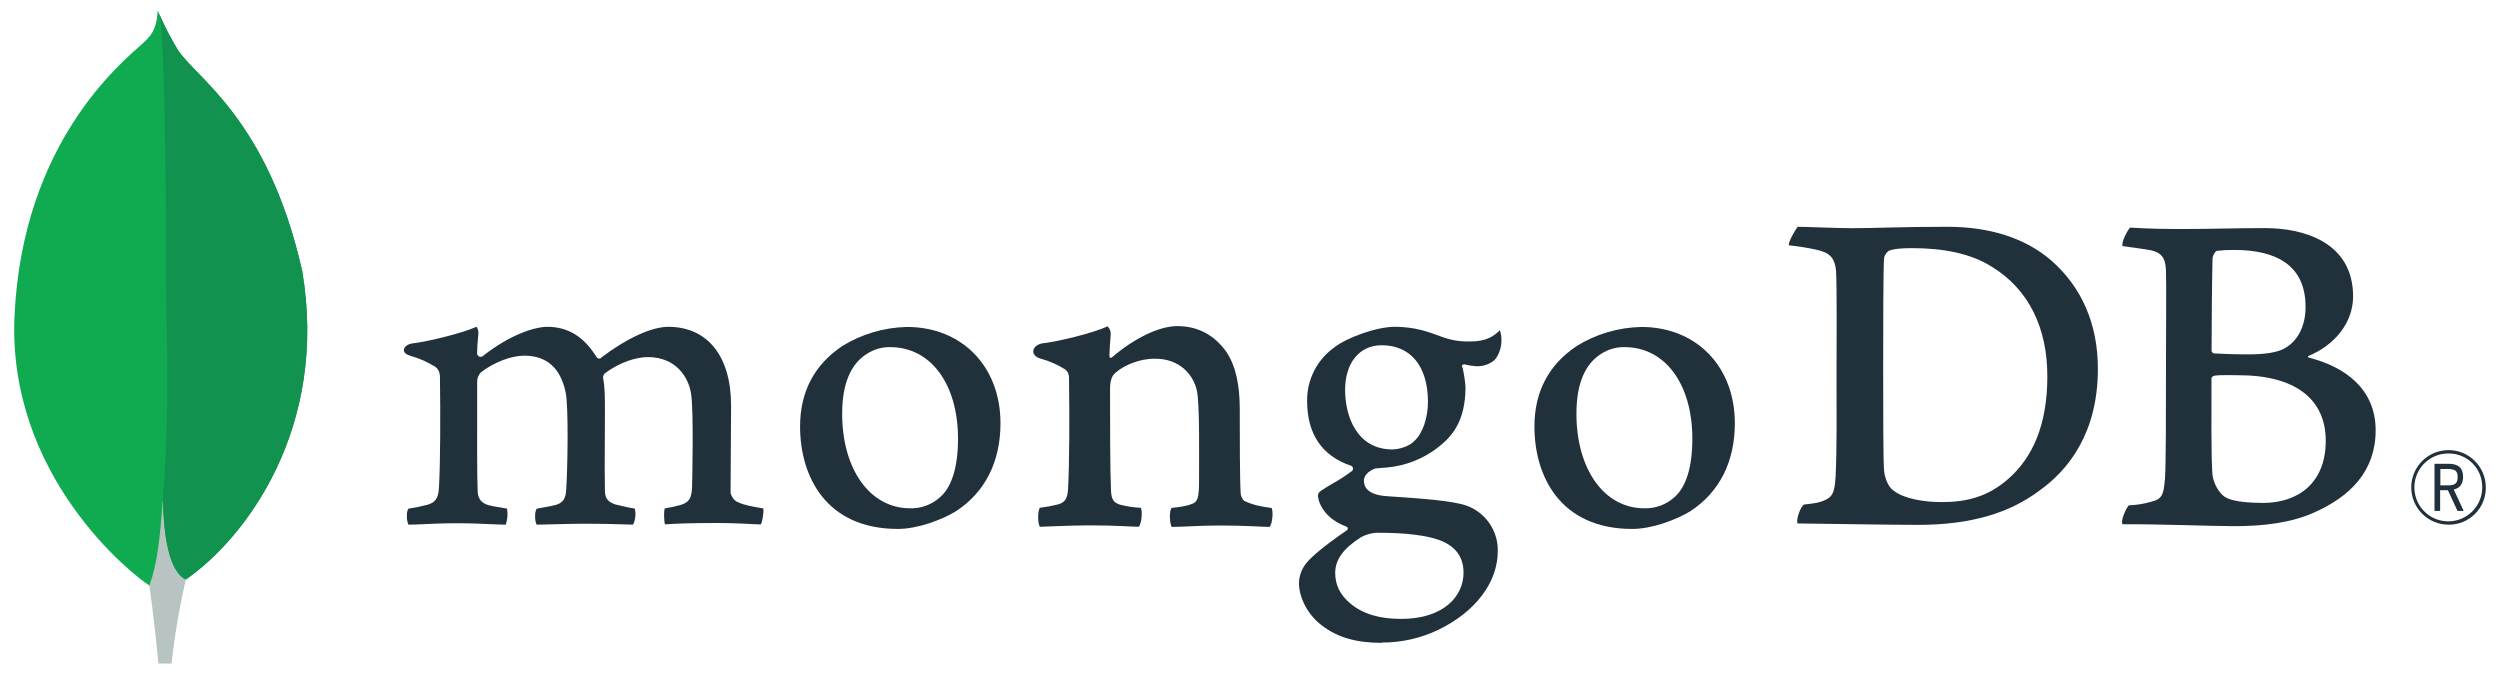
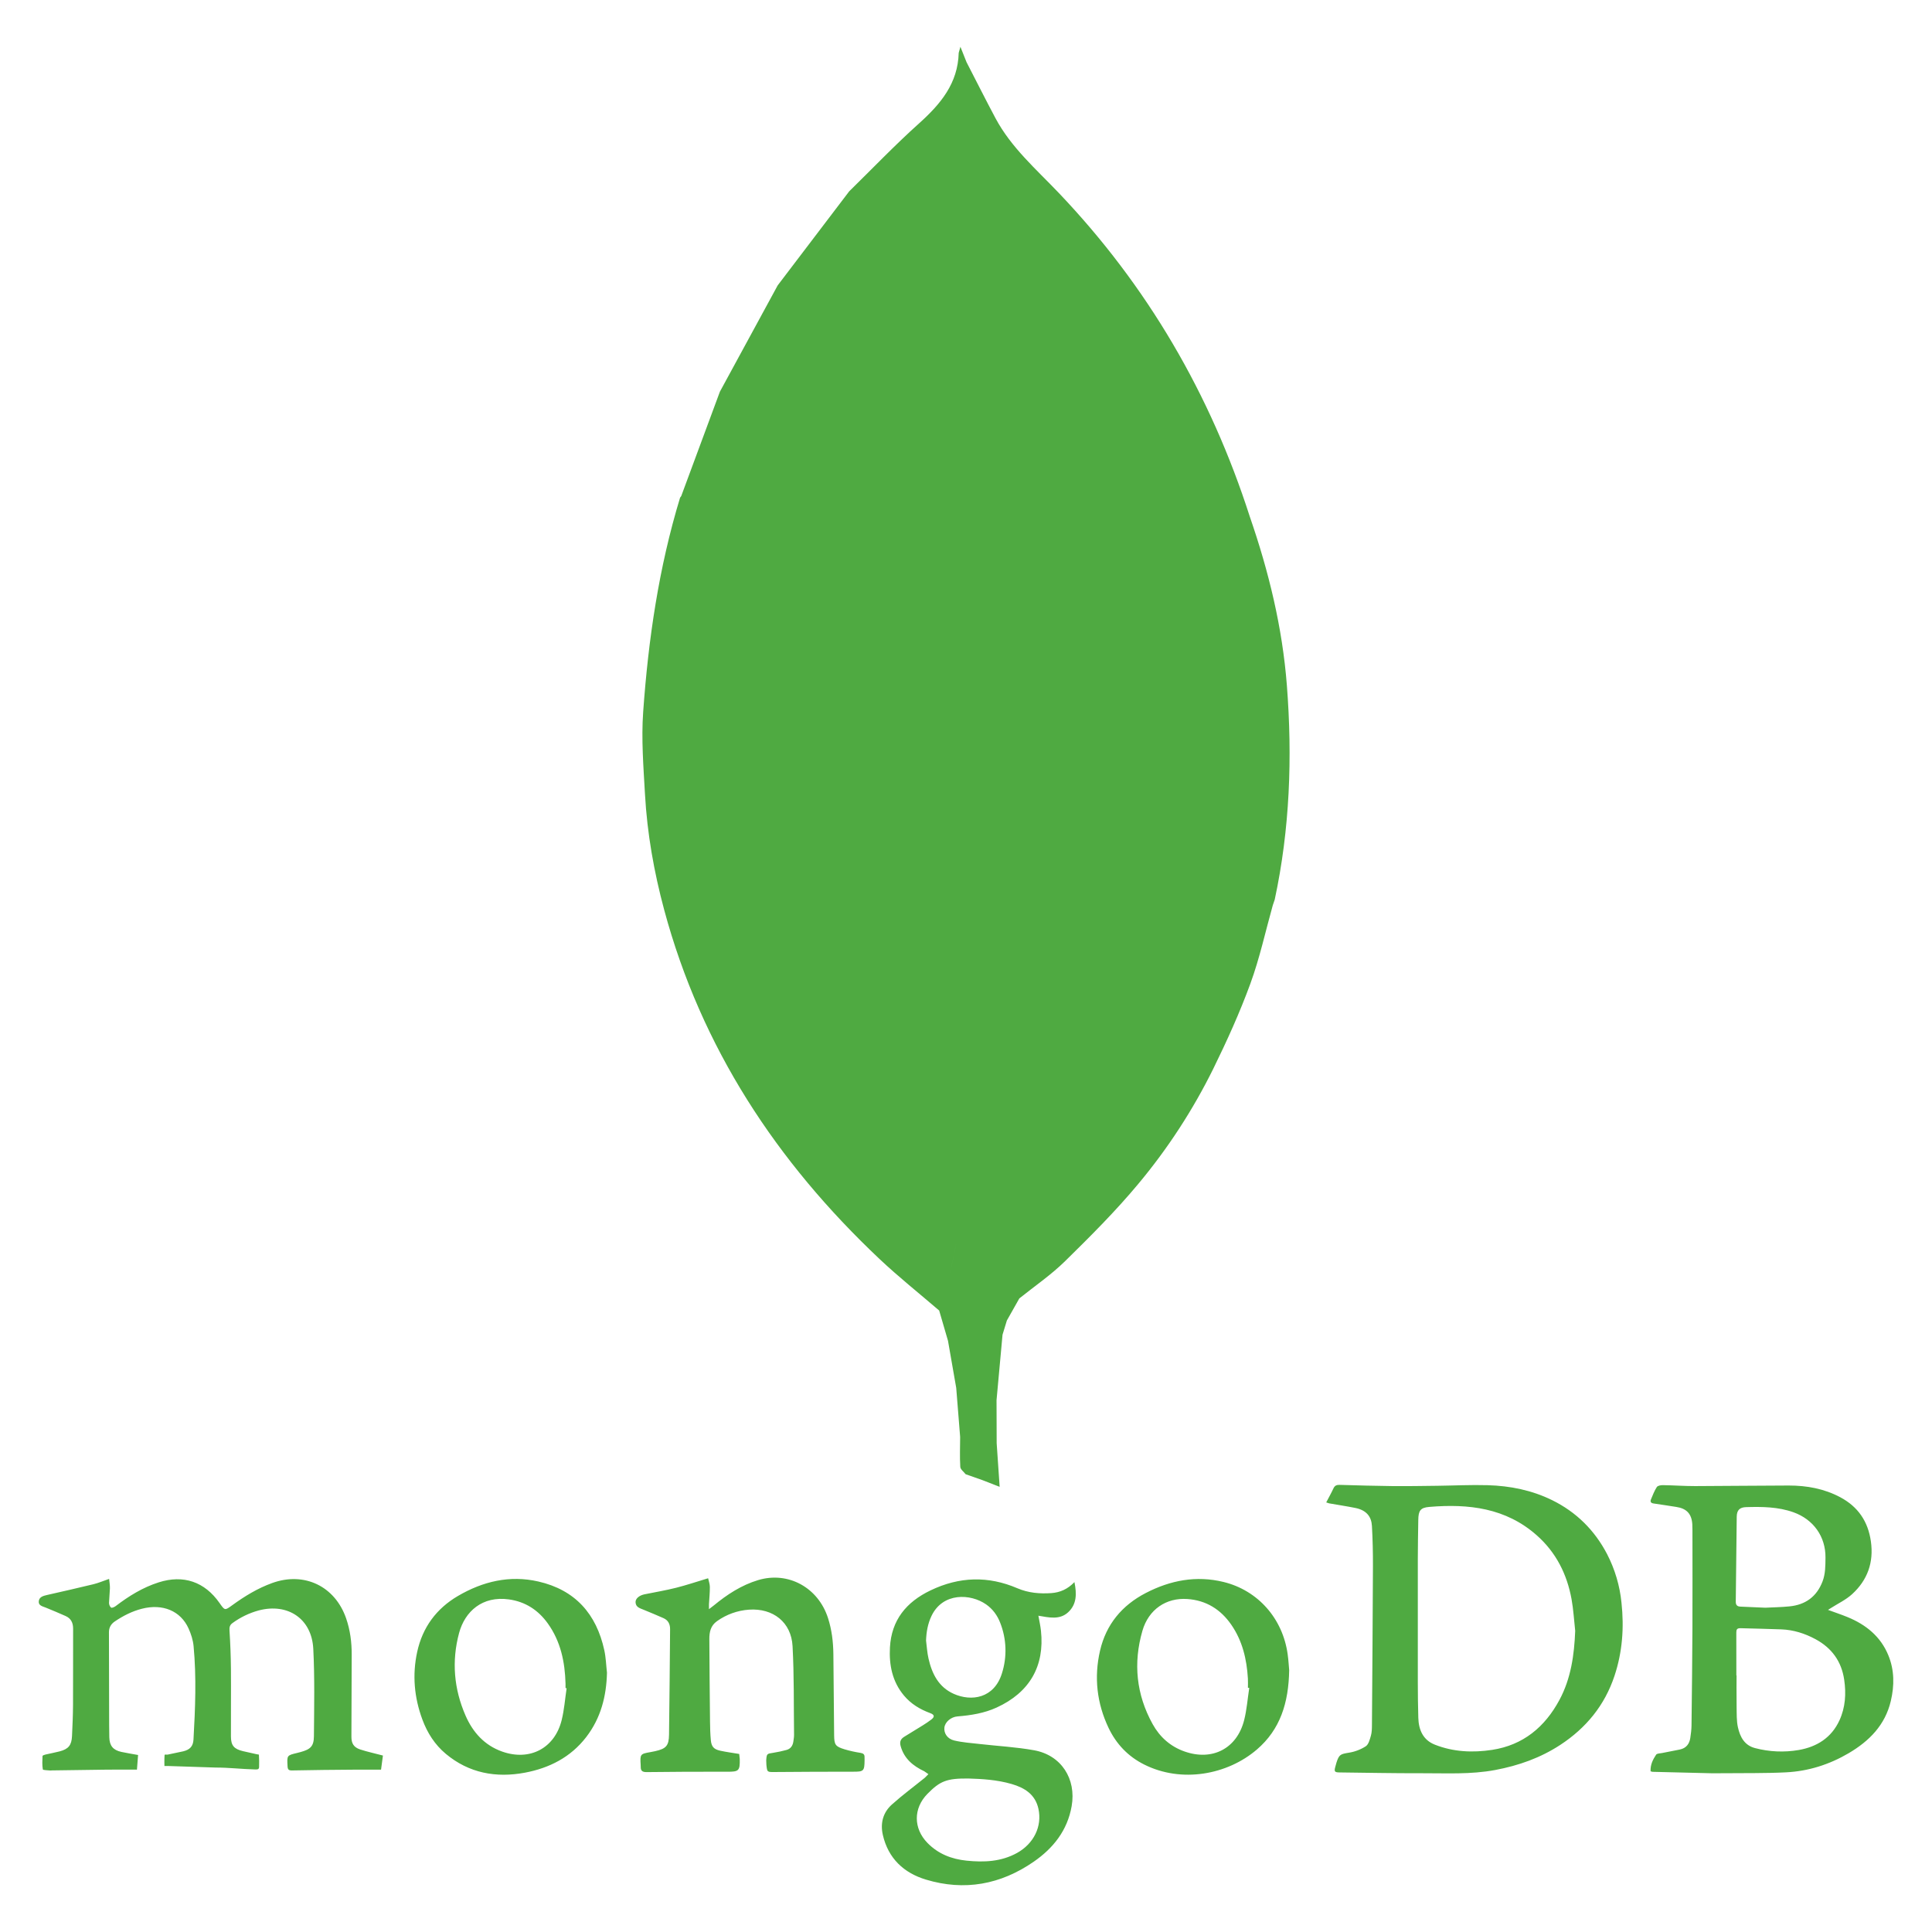
- <svg xmlns="http://www.w3.org/2000/svg" id="Layer_1" data-name="Layer 1" viewBox="0 0 1112.61 300">
-   <defs>
-     <style>.cls-1{fill:#10aa50;}.cls-2{fill:#b8c4c2;}.cls-3{fill:#12924f;}.cls-4{fill:#21313c;}</style>
-   </defs>
-   <path class="cls-1" d="M134.44,120.34C119.13,52.8,87.22,34.82,79.08,22.11a144.57,144.57,0,0,1-8.9-17.42c-.43,6-1.22,9.78-6.32,14.33C53.62,28.15,10.13,63.59,6.47,140.33c-3.41,71.55,52.6,115.67,60,120.23,5.69,2.8,12.62.06,16-2.51,27-18.53,63.89-67.93,52-137.71" />
-   <path class="cls-2" d="M72.5,222.46c-1.41,17.71-2.42,28-6,38.12,0,0,2.35,16.86,4,34.72h5.84a324.73,324.73,0,0,1,6.37-37.39C75.15,254.19,72.79,238,72.5,222.46Z" />
-   <path class="cls-3" d="M82.7,257.92h0c-7.64-3.53-9.85-20.06-10.19-35.46a725.83,725.83,0,0,0,1.65-76.35c-.4-13.36.19-123.74-3.29-139.9A134.29,134.29,0,0,0,79.08,22.1c8.14,12.72,40.06,30.7,55.36,98.24C146.36,190,109.67,239.27,82.7,257.92Z" />
-   <path class="cls-4" d="M1089.7,233.5a16.59,16.59,0,1,1,16.59-16.82,16.38,16.38,0,0,1-16.59,16.82m0-31.68a15.1,15.1,0,1,0,15,15.14,14.85,14.85,0,0,0-15-15.14m4,25.58-4.28-9.23h-3.45v9.23h-2.51v-21h6.19c4.61,0,6.53,2,6.53,5.87,0,3.08-1.45,5-4.15,5.59l4.42,9.51ZM1086.07,216h3.63c2.94,0,4.06-1,4.06-3.68s-1.07-3.59-4.38-3.59h-3.31Z" />
-   <path class="cls-4" d="M842.79,218.38c4.49,3.59,13.46,5.07,21.37,5.07,10.25,0,20.3-1.9,30.12-10.77,10-9.09,16.88-23,16.88-45.21,0-21.34-8.12-38.66-24.78-48.8-9.4-5.91-21.58-8.24-35.47-8.24-4,0-8.12.21-10.46,1.27a5.49,5.49,0,0,0-1.93,3c-.42,3.8-.42,32.74-.42,49.85,0,17.54,0,42,.42,45,.22,2.54,1.5,7,4.27,8.87M800.15,100.93c3.63,0,17.43.63,23.85.63,12,0,20.29-.63,42.72-.63,18.8,0,34.62,5.07,45.93,14.78,13.68,11.84,21,28.31,21,48.38,0,28.52-13,45-26.07,54.29-13,9.72-29.91,15.21-54,15.21-12.82,0-34.83-.42-53.2-.63H800c-.86-1.69,1.57-8.28,3.07-8.45,5-.56,6.32-.76,8.62-1.71,3.88-1.59,4.79-3.57,5.22-10.54.64-13.1.43-28.73.43-46.48,0-12.67.21-37.39-.21-45.21-.65-6.54-3.41-8.23-9-9.5a116.24,116.24,0,0,0-12-1.9c-.42-1.27,2.86-7,3.93-8.24" />
-   <path class="cls-4" d="M986.6,111.65c-.85.21-1.92,2.33-1.92,3.38-.22,7.61-.43,27.46-.43,41.19a1.36,1.36,0,0,0,1.07,1.06c2.77.21,9.61.43,15.38.43,8.12,0,12.82-1.06,15.38-2.33,6.84-3.38,10-10.78,10-18.8,0-18.38-12.82-25.35-31.83-25.35a57.35,57.35,0,0,0-7.69.42m48.5,84.5c0-18.59-13.68-29.15-38.68-29.15-1.06,0-9-.21-10.89.21-.64.21-1.28.63-1.28,1.06,0,13.31-.22,34.64.43,43.09.43,3.59,3,8.66,6.19,10.14,3.42,1.9,11.11,2.32,16.45,2.32,14.74,0,27.78-8.23,27.78-27.67M948,101.3c1.93,0,7.61.63,22.14.63,13.67,0,24.78-.42,38-.42,16.45,0,39.09,5.92,39.09,30.42,0,12-8.54,21.76-19.65,26.41-.64.21-.64.63,0,.84,15.81,4,29.69,13.73,29.69,32.32,0,18.17-11.32,29.58-27.77,36.76-10,4.44-22.43,5.91-35,5.91-9.61,0-35.37-1-49.69-.84-1.5-.63,1.37-7.4,2.65-8.45a39.38,39.38,0,0,0,9.69-1.52c5.12-1.26,5.73-2.91,6.37-10.52.43-6.55.43-30,.43-46.69,0-22.82.22-38.23,0-45.84-.21-5.91-2.35-7.82-6.41-8.87-3.2-.64-8.54-1.27-12.81-1.9-1.07-1.06,2.22-7.4,3.28-8.24" />
-   <path class="cls-4" d="M181.75,233.5a9.26,9.26,0,0,1-.65-4.27,5.43,5.43,0,0,1,.65-2.85,72.58,72.58,0,0,0,8.2-1.67c3.78-.94,5.2-3,5.42-7.82.62-11.39.66-32.76.44-47.78v-.44c0-1.62,0-3.82-2-5.37a42.94,42.94,0,0,0-11.33-5c-1.79-.53-2.78-1.47-2.73-2.57s1.18-2.4,3.51-2.86c6.19-.63,22.41-4.5,28.78-7.44a4.22,4.22,0,0,1,.85,3c0,.66-.1,1.36-.17,2.08-.18,2.12-.38,4.53-.38,6.93a1.58,1.58,0,0,0,2.68.91c12.13-9.51,23-12.9,28.57-12.9,9.17,0,16.31,4.38,21.84,13.4a1.47,1.47,0,0,0,1.24.73,1.42,1.42,0,0,0,1.16-.62c11.15-8.46,22.2-13.51,29.6-13.51,17.48,0,27.93,13.09,27.93,35,0,6.3-.06,14.29-.12,21.74-.05,6.54-.1,12.67-.1,16.91,0,1,1.38,3.88,3.45,4.45,2.56,1.25,6.25,1.89,10.92,2.69l.18,0c.35,1.26-.39,6.15-1.1,7.15-1.16,0-2.76-.1-4.76-.2-3.63-.18-8.61-.43-14.4-.43-11.62,0-17.69.22-23.49.6-.44-1.45-.59-6.13-.06-7.11A61.55,61.55,0,0,0,303,224.7c3.7-1.22,4.77-2.9,5-7.81.09-3.49.76-34.24-.43-41.54-1.1-7.57-6.8-16.43-19.27-16.43-4.63,0-12.1,1.93-19.22,7.33a2.8,2.8,0,0,0-.7,1.81v.15c.84,3.94.84,8.54.84,15.49,0,4,0,8.17-.05,12.34-.05,8.48-.09,16.48.05,22.53,0,4.12,2.49,5.11,4.5,5.9,1.09.24,1.95.45,2.82.65,1.67.41,3.41.83,6,1.24a11.49,11.49,0,0,1-.1,5.32,4.26,4.26,0,0,1-.75,1.81c-6.46-.22-13.09-.41-22.66-.41-2.9,0-7.63.12-11.81.23-3.39.09-6.59.18-8.41.19a8.24,8.24,0,0,1-.64-3.68,6.38,6.38,0,0,1,.67-3.44l2.57-.47c2.24-.4,4.18-.74,6-1.2,3.16-1,4.35-2.72,4.58-6.75.62-9.4,1.1-36.49-.23-43.27-2.26-10.88-8.45-16.4-18.41-16.4-5.83,0-13.2,2.81-19.22,7.32a5.86,5.86,0,0,0-1.77,4.35c0,3.23,0,7.07,0,11.19,0,13.6-.09,30.53.24,37.85.2,2.26,1,4.94,5.23,5.92.93.27,2.53.53,4.39.84,1.07.18,2.24.37,3.45.59a15.16,15.16,0,0,1-.57,7.15c-1.86,0-4.15-.12-6.77-.23-4-.18-9-.4-14.65-.4-6.68,0-11.33.22-15.06.4-2.51.12-4.68.22-6.85.23" />
-   <path class="cls-4" d="M396.2,154.49A18.22,18.22,0,0,0,386,157.36c-7.42,4.51-11.2,13.52-11.2,26.76,0,24.78,12.41,42.09,30.18,42.09A19,19,0,0,0,418,221.6c5.46-4.45,8.36-13.55,8.36-26.29,0-24.41-12.13-40.82-30.18-40.82m3.42,80.91c-32.1,0-43.53-23.55-43.53-45.58,0-15.39,6.29-27.42,18.7-35.77a57.11,57.11,0,0,1,28.89-8.54c24.49,0,41.6,17.61,41.6,42.84,0,17.14-6.83,30.68-19.76,39.14-6.21,3.8-17,7.91-25.9,7.91" />
-   <path class="cls-4" d="M723,154.49a18.17,18.17,0,0,0-10.22,2.87c-7.42,4.51-11.2,13.52-11.2,26.76,0,24.78,12.41,42.09,30.18,42.09a19,19,0,0,0,13.06-4.61c5.46-4.45,8.35-13.55,8.35-26.29,0-24.41-12.12-40.82-30.17-40.82m3.42,80.91c-32.1,0-43.53-23.55-43.53-45.57,0-15.41,6.29-27.43,18.71-35.78a57,57,0,0,1,28.88-8.54c24.49,0,41.6,17.62,41.6,42.83,0,17.16-6.83,30.69-19.76,39.14-6.21,3.81-17,7.92-25.9,7.92" />
-   <path class="cls-4" d="M614.92,153.65c-9.89,0-16.29,7.81-16.29,19.9s5.51,26.46,21,26.46c2.66,0,7.48-1.18,9.87-3.81,3.6-3.31,6-10.15,6-17.37,0-15.77-7.68-25.18-20.53-25.18m-1.28,83.44a16.29,16.29,0,0,0-8,2c-7.83,5-11.46,10-11.46,15.81,0,5.44,2.11,9.77,6.65,13.61,5.5,4.66,12.92,6.93,22.67,6.93,19.19,0,27.79-10.32,27.79-20.54,0-7.12-3.57-11.89-10.92-14.59-5.66-2.07-15.12-3.21-26.7-3.21m1.28,49c-11.52,0-19.82-2.43-26.91-7.89-6.9-5.32-10-13.22-10-18.68a14.61,14.61,0,0,1,3.78-9.5c2-2.28,6.65-6.55,17.4-13.94a.92.92,0,0,0,.56-.85.89.89,0,0,0-.68-.88c-8.85-3.39-11.52-9-12.33-12,0-.11,0-.28-.09-.47-.25-1.18-.49-2.3,1.12-3.45,1.24-.88,3.22-2.06,5.34-3.31a71.89,71.89,0,0,0,8.59-5.59,1.41,1.41,0,0,0-.36-2.2c-13.1-4.4-19.7-14.13-19.7-29a28.83,28.83,0,0,1,12.1-23.73c5.27-4.17,18.5-9.18,27.07-9.18h.5c8.81.21,13.78,2.06,20.66,4.6a32.84,32.84,0,0,0,12.22,1.94c7.29,0,10.48-2.31,13.22-5a11.47,11.47,0,0,1,.7,3.78,14.22,14.22,0,0,1-2.38,8.68c-1.49,2.07-5,3.57-8.21,3.57-.33,0-.65,0-1-.05a26.94,26.94,0,0,1-5-.83l-.82.29c-.26.38-.09.8.12,1.34a1.7,1.7,0,0,1,.12.33,58.52,58.52,0,0,1,1.19,8.1c0,15.55-6.13,22.32-12.76,27.34a43.56,43.56,0,0,1-22,8.52h0c-.17,0-1,.07-2.56.21-1,.09-2.3.21-2.49.21l-.19,0c-1.44.4-5.2,2.19-5.2,5.52,0,2.76,1.7,6.19,9.83,6.81l5.26.37c10.72.75,24.11,1.68,30.41,3.81a21.06,21.06,0,0,1,14.07,20.27c0,13.95-9.92,27.07-26.53,35.09a57.66,57.66,0,0,1-25.09,5.63" />
-   <path class="cls-4" d="M565.86,226.06c-4.7-.63-8.13-1.27-12.18-3.17a5.6,5.6,0,0,1-1.5-3c-.43-6.55-.43-25.56-.43-38,0-10.15-1.7-19-6-25.35-5.13-7.19-12.39-11.41-21.79-11.41-8.33,0-19.44,5.7-28.62,13.52-.22.21-1.63,1.55-1.6-.53s.35-6.3.55-9a4.63,4.63,0,0,0-1.4-3.92c-6,3-22.83,7-29.06,7.61-4.54.88-5.69,5.25-.84,6.76l.07,0a41.46,41.46,0,0,1,11,4.84c1.92,1.48,1.71,3.59,1.71,5.28.21,14.15.21,35.91-.43,47.74-.21,4.65-1.5,6.34-4.92,7.19l.32-.11a66.46,66.46,0,0,1-7.91,1.48c-1.07,1.05-1.07,7.18,0,8.45,2.14,0,13-.63,22-.63,12.38,0,18.79.63,22,.63,1.29-1.48,1.71-7.18.86-8.45a45,45,0,0,1-8.77-1.27c-3.41-.84-4.27-2.54-4.48-6.33-.42-9.94-.42-31.06-.42-45.43,0-4,1.06-5.91,2.34-7,4.27-3.8,11.33-6.33,17.52-6.33,6,0,10,1.9,13,4.43A18.1,18.1,0,0,1,533,176c.85,8,.63,24.09.63,38,0,7.61-.63,9.52-3.41,10.36-1.28.63-4.7,1.27-8.76,1.69-1.28,1.27-.86,7.18,0,8.45,5.55,0,12-.63,21.36-.63,11.75,0,19.23.63,22.22.63,1.28-1.48,1.71-7,.86-8.45" />
+ <svg viewBox="0 0 128 128">
+   <path fill-rule="evenodd" clip-rule="evenodd" fill="#4FAA41" d="M82.803 34.23c-2.604-8.108-6.781-15.284-12.667-21.459-1.488-1.562-3.142-2.993-4.18-4.936-.656-1.23-1.281-2.477-1.92-3.715l-.406-1.021-.113.402c-.053 2.02-1.197 3.389-2.621 4.668-1.604 1.438-3.096 3-4.636 4.509l-4.736 6.229-3.829 7.042-2.561 6.915-.077.107c-1.409 4.629-2.104 9.389-2.445 14.195-.129 1.807.019 3.639.12 5.455.145 2.596.596 5.147 1.272 7.66 2.457 9.126 7.444 16.695 14.263 23.127 1.266 1.195 2.635 2.282 3.956 3.418l.585 2.008.544 3.116.26 3.253c-.003.66-.03 1.323.009 1.981.011.169.231.325.355.487l1.104.388 1.149.447-.197-2.891-.009-2.848.397-4.338.288-.944.825-1.461c1.018-.818 2.109-1.562 3.036-2.473 1.677-1.647 3.351-3.317 4.852-5.122a38.489 38.489 0 004.969-7.636c.899-1.833 1.747-3.703 2.448-5.618.618-1.688 1.001-3.463 1.488-5.2l.128-.375c1.005-4.688 1.174-9.424.805-14.19-.297-3.841-1.2-7.548-2.456-11.18zm-19.9 50.275c.154-.771.345-1.538.484-2.312-.139.774-.329 1.541-.484 2.312zm3.417.532l-.646-1.415.646 1.415.949.811-.949-.811zm40.154 17.927c-.826-1.583-2.038-2.785-3.64-3.574-1.342-.66-2.785-.95-4.269-.992-1.112-.032-2.228.025-3.342.039-.989.012-1.979.029-2.968.02-1.163-.012-2.326-.047-3.489-.08-.193-.006-.33.033-.42.229-.141.305-.308.599-.481.933l.194.062c.577.102 1.157.189 1.731.304.738.147 1.07.571 1.104 1.193.05.886.07 1.774.067 2.662-.015 3.514-.04 7.028-.066 10.541-.002.232-.006.474-.069.692-.073.252-.152.578-.34.702a2.907 2.907 0 01-1.115.425c-.561.092-.655.117-.83.669l-.076.276c-.084.301-.039.36.275.363 1.802.02 3.603.059 5.404.053 1.643-.006 3.286.094 4.923-.215 1.547-.291 2.991-.801 4.309-1.664 1.71-1.121 2.94-2.619 3.589-4.574.524-1.579.641-3.19.463-4.841a8.928 8.928 0 00-.954-3.223zm-3.157 9.661c-.964 1.794-2.402 2.992-4.457 3.308-1.287.197-2.576.14-3.803-.347-.777-.308-1.066-.979-1.09-1.772a82.426 82.426 0 01-.033-2.332c-.004-2.734-.004-5.468 0-8.201.002-.861.017-1.724.031-2.586.01-.606.137-.809.728-.858 2.596-.218 5.073.062 7.13 1.889 1.272 1.13 1.996 2.571 2.297 4.226.125.69.163 1.396.241 2.096-.063 1.598-.279 3.153-1.044 4.577zm21.789-2.961c-.512-1.246-1.482-2.027-2.701-2.527-.416-.171-.845-.312-1.294-.478l.157-.1c.485-.311 1.025-.562 1.443-.945 1.016-.931 1.438-2.102 1.24-3.493-.188-1.323-.848-2.294-2.027-2.924-1.07-.57-2.224-.778-3.418-.777-2.066.002-4.133.033-6.199.037-.712.001-1.424-.052-2.136-.062-.138-.002-.343.033-.402.125-.163.25-.271.538-.387.816-.067.162-.001.251.184.275.497.068.993.153 1.491.227.688.103 1.021.461 1.063 1.154l.009.411c.001 2.155.008 4.31-.001 6.465a926.932 926.932 0 01-.061 6.456c-.003.271-.04.543-.079.812-.059.406-.276.686-.692.774l-1.177.232c-.139.028-.34.024-.397.11-.216.323-.39.676-.366 1.102l.121.033 3.953.097.793-.003c1.368-.016 2.738.011 4.104-.059 1.479-.074 2.868-.513 4.152-1.268 1.367-.805 2.419-1.866 2.793-3.462.24-1.019.241-2.044-.166-3.028zm-10.043-9.181c.006-.433.197-.621.627-.632 1.059-.029 2.111-.023 3.133.342 1.322.472 2.135 1.612 2.12 3.005-.007.535.001 1.065-.196 1.579-.389 1.012-1.135 1.546-2.193 1.65-.552.056-1.109.062-1.601.088l-1.642-.072c-.218-.008-.313-.104-.312-.328l.064-5.632zm6.806 13.494c-.529 1.151-1.493 1.756-2.7 1.966a6.823 6.823 0 01-2.892-.127c-.706-.181-.994-.748-1.135-1.377-.095-.421-.079-.922-.087-1.36-.013-.676-.003-2.079-.003-2.079h-.014c0-1 .003-1.866-.003-2.825-.001-.207.034-.31.287-.302.898.027 1.799.042 2.697.077.803.031 1.555.269 2.262.65 1.076.58 1.724 1.468 1.902 2.688.136.925.078 1.835-.314 2.689zm-98.587 1.078l.019-5.437c.003-.818-.101-1.62-.369-2.396-.739-2.137-2.777-3.11-4.899-2.343-.965.349-1.83.878-2.656 1.478-.481.35-.481.35-.829-.149-.985-1.412-2.392-1.895-4.03-1.374-1.059.336-1.985.911-2.862 1.579-.082.062-.247.131-.296.094-.082-.061-.139-.206-.137-.315l.06-.966c.005-.203-.034-.407-.054-.62-.396.137-.712.274-1.043.354-1.023.25-2.053.48-3.082.715-.249.057-.512.132-.536.418-.025.281.246.328.456.412.442.178.881.367 1.318.559.367.162.504.455.502.849-.007 1.685.004 3.368-.006 5.053-.004.685-.036 1.369-.067 2.054-.028.607-.235.861-.823 1.014-.312.082-.629.137-.943.211-.069.016-.187.06-.188.094-.013.297-.029.601.021.89.01.052.324.052.498.072l.117-.007c1.212-.018 2.424-.037 3.637-.05.643-.007 1.285-.001 1.983-.001l.075-.97c-.4-.073-.757-.128-1.109-.205-.549-.12-.783-.411-.797-.965l-.01-.793c-.006-2.057-.014-4.113-.014-6.17 0-.299.124-.536.387-.715.557-.376 1.145-.675 1.796-.842 1.372-.351 2.562.137 3.09 1.304.167.368.298.775.335 1.175.194 2.062.11 4.126-.007 6.188-.025.445-.234.669-.673.778l-1.032.218c-.083.021-.204-.035-.21.034-.023.285-.01.722-.01.722h.246l3.142.103c.861-.002 1.723.102 2.583.124.154.003.291.026.3-.152a8.492 8.492 0 00-.011-.829l-.164-.029-.885-.199c-.597-.141-.803-.368-.805-.972-.007-1.489.013-2.977 0-4.465a45.225 45.225 0 00-.095-2.551c-.015-.226.02-.374.2-.501a5.311 5.311 0 011.732-.835c1.935-.51 3.519.551 3.619 2.546.098 1.924.057 3.855.042 5.783-.005.671-.227.874-.888 1.054l-.228.059c-.677.162-.671.162-.631.881.013.225.075.283.315.277 1.379-.031 2.758-.039 4.137-.051.564-.005 1.128 0 1.742 0l.125-.936c-.539-.143-1.036-.249-1.516-.406-.424-.144-.574-.4-.572-.848zm47.489-8.241c.568-.527.572-1.223.413-1.996-.45.471-.954.688-1.529.729-.771.055-1.528-.012-2.246-.319-1.942-.834-3.854-.775-5.76.14-1.603.768-2.589 1.965-2.688 3.78-.063 1.163.155 2.264.931 3.189.465.554 1.062.913 1.735 1.161.29.107.312.245.069.43a7.01 7.01 0 01-.557.38 73.2 73.2 0 01-1.226.754c-.241.146-.323.332-.244.617.231.838.826 1.322 1.57 1.675l.271.189-.237.237c-.729.591-1.487 1.149-2.185 1.776-.586.527-.775 1.233-.598 2.012.357 1.555 1.388 2.517 2.851 2.959 2.557.774 4.958.33 7.147-1.185 1.298-.899 2.229-2.069 2.512-3.679.317-1.809-.688-3.379-2.487-3.703-1.19-.216-2.408-.278-3.612-.416-.562-.064-1.132-.102-1.679-.231-.465-.11-.696-.489-.653-.859.043-.364.43-.703.873-.738.892-.072 1.766-.211 2.588-.587 2.178-.996 3.189-2.74 2.936-5.088-.033-.316-.105-.628-.17-.996.697.117 1.41.294 1.975-.231zm-6.609 11.017c.886.026 1.894.081 2.868.366.857.25 1.562.688 1.77 1.645.251 1.156-.305 2.306-1.424 2.924-1.048.578-2.186.626-3.34.507-.988-.102-1.877-.444-2.589-1.174-.938-.961-.943-2.291-.004-3.249.839-.856 1.288-1.033 2.719-1.019zm2.217-6.962c-.516 1.651-2.018 1.879-3.195 1.351-1.003-.449-1.44-1.333-1.669-2.342-.089-.388-.11-.791-.162-1.188.021-.569.115-1.115.36-1.627.751-1.577 2.596-1.483 3.617-.769.438.306.743.722.934 1.215a4.998 4.998 0 01.115 3.36zm-9.37 5.263a7.984 7.984 0 01-1.057-.236c-.608-.186-.682-.3-.689-.943-.018-1.792-.03-3.584-.05-5.375-.01-.806-.106-1.601-.353-2.371-.65-2.03-2.641-3.12-4.633-2.521-1.104.333-2.052.952-2.935 1.679l-.322.247.001-.331c.021-.381.062-.762.059-1.143-.002-.199-.078-.399-.115-.574-.753.227-1.428.455-2.117.629-.691.174-1.396.292-2.095.434-.347.07-.602.28-.596.519.009.337.288.402.532.503.442.181.883.364 1.32.558.312.139.439.397.436.732-.022 2.329-.036 4.659-.07 6.989-.01.736-.196.93-.92 1.092l-.316.063c-.67.115-.689.142-.643.849l.004.117c-.008.272.111.36.391.357 1.78-.021 3.561-.031 5.341-.024.763.003.845-.057.829-.841l-.036-.337c-.436-.073-.853-.126-1.261-.216-.427-.095-.58-.27-.62-.704-.037-.397-.049-.8-.053-1.2-.02-1.831-.036-3.662-.045-5.492-.002-.461.083-.889.507-1.186a4.14 4.14 0 012.125-.762c1.588-.109 2.795.832 2.881 2.415.106 1.953.074 3.913.099 5.87.002.146-.024.293-.044.438-.038.286-.178.501-.468.575-.283.074-.57.14-.859.184-.431.064-.44.061-.473.496l.011.293c.051.506.052.491.564.486 1.722-.014 3.443-.023 5.164-.021.72.002.771-.032.777-.774l-.002-.176c.011-.19-.074-.267-.269-.298zm24.052-11.323c-1.805-.441-3.517-.113-5.143.728-1.58.817-2.636 2.08-3.038 3.824-.406 1.763-.212 3.483.567 5.12.507 1.063 1.287 1.885 2.349 2.419 2.486 1.252 5.527.684 7.477-.991 1.539-1.321 2.104-3.08 2.138-5.257-.021-.218-.042-.638-.1-1.054-.327-2.37-1.968-4.231-4.25-4.789zm1.367 9.155c-.479 1.886-2.11 2.724-3.95 2.076-.939-.33-1.641-.961-2.113-1.814-1.086-1.96-1.295-4.044-.677-6.182.412-1.424 1.584-2.203 2.978-2.105 1.246.087 2.204.685 2.907 1.699.741 1.07 1.027 2.287 1.103 3.565.013.205.002.41.002.616l.088.01c-.11.713-.162 1.44-.338 2.135zm-46.764-9.186c-1.899-.434-3.678-.005-5.326.96-1.425.834-2.346 2.08-2.699 3.708-.331 1.521-.196 3.016.343 4.473.328.888.825 1.669 1.554 2.278 1.535 1.281 3.329 1.605 5.238 1.248 1.616-.303 3.036-1.021 4.068-2.364.966-1.256 1.334-2.698 1.372-4.261-.057-.495-.071-.999-.176-1.482-.522-2.411-1.932-4.003-4.374-4.56zm1.549 9.18c-.463 1.876-2.12 2.735-3.947 2.087-1.173-.417-1.937-1.276-2.42-2.377-.774-1.769-.932-3.61-.431-5.476.384-1.427 1.541-2.478 3.312-2.226 1.087.154 1.935.709 2.567 1.592.854 1.191 1.135 2.555 1.174 3.988v.293l.072.011c-.105.704-.157 1.42-.327 2.108z" />
</svg>
